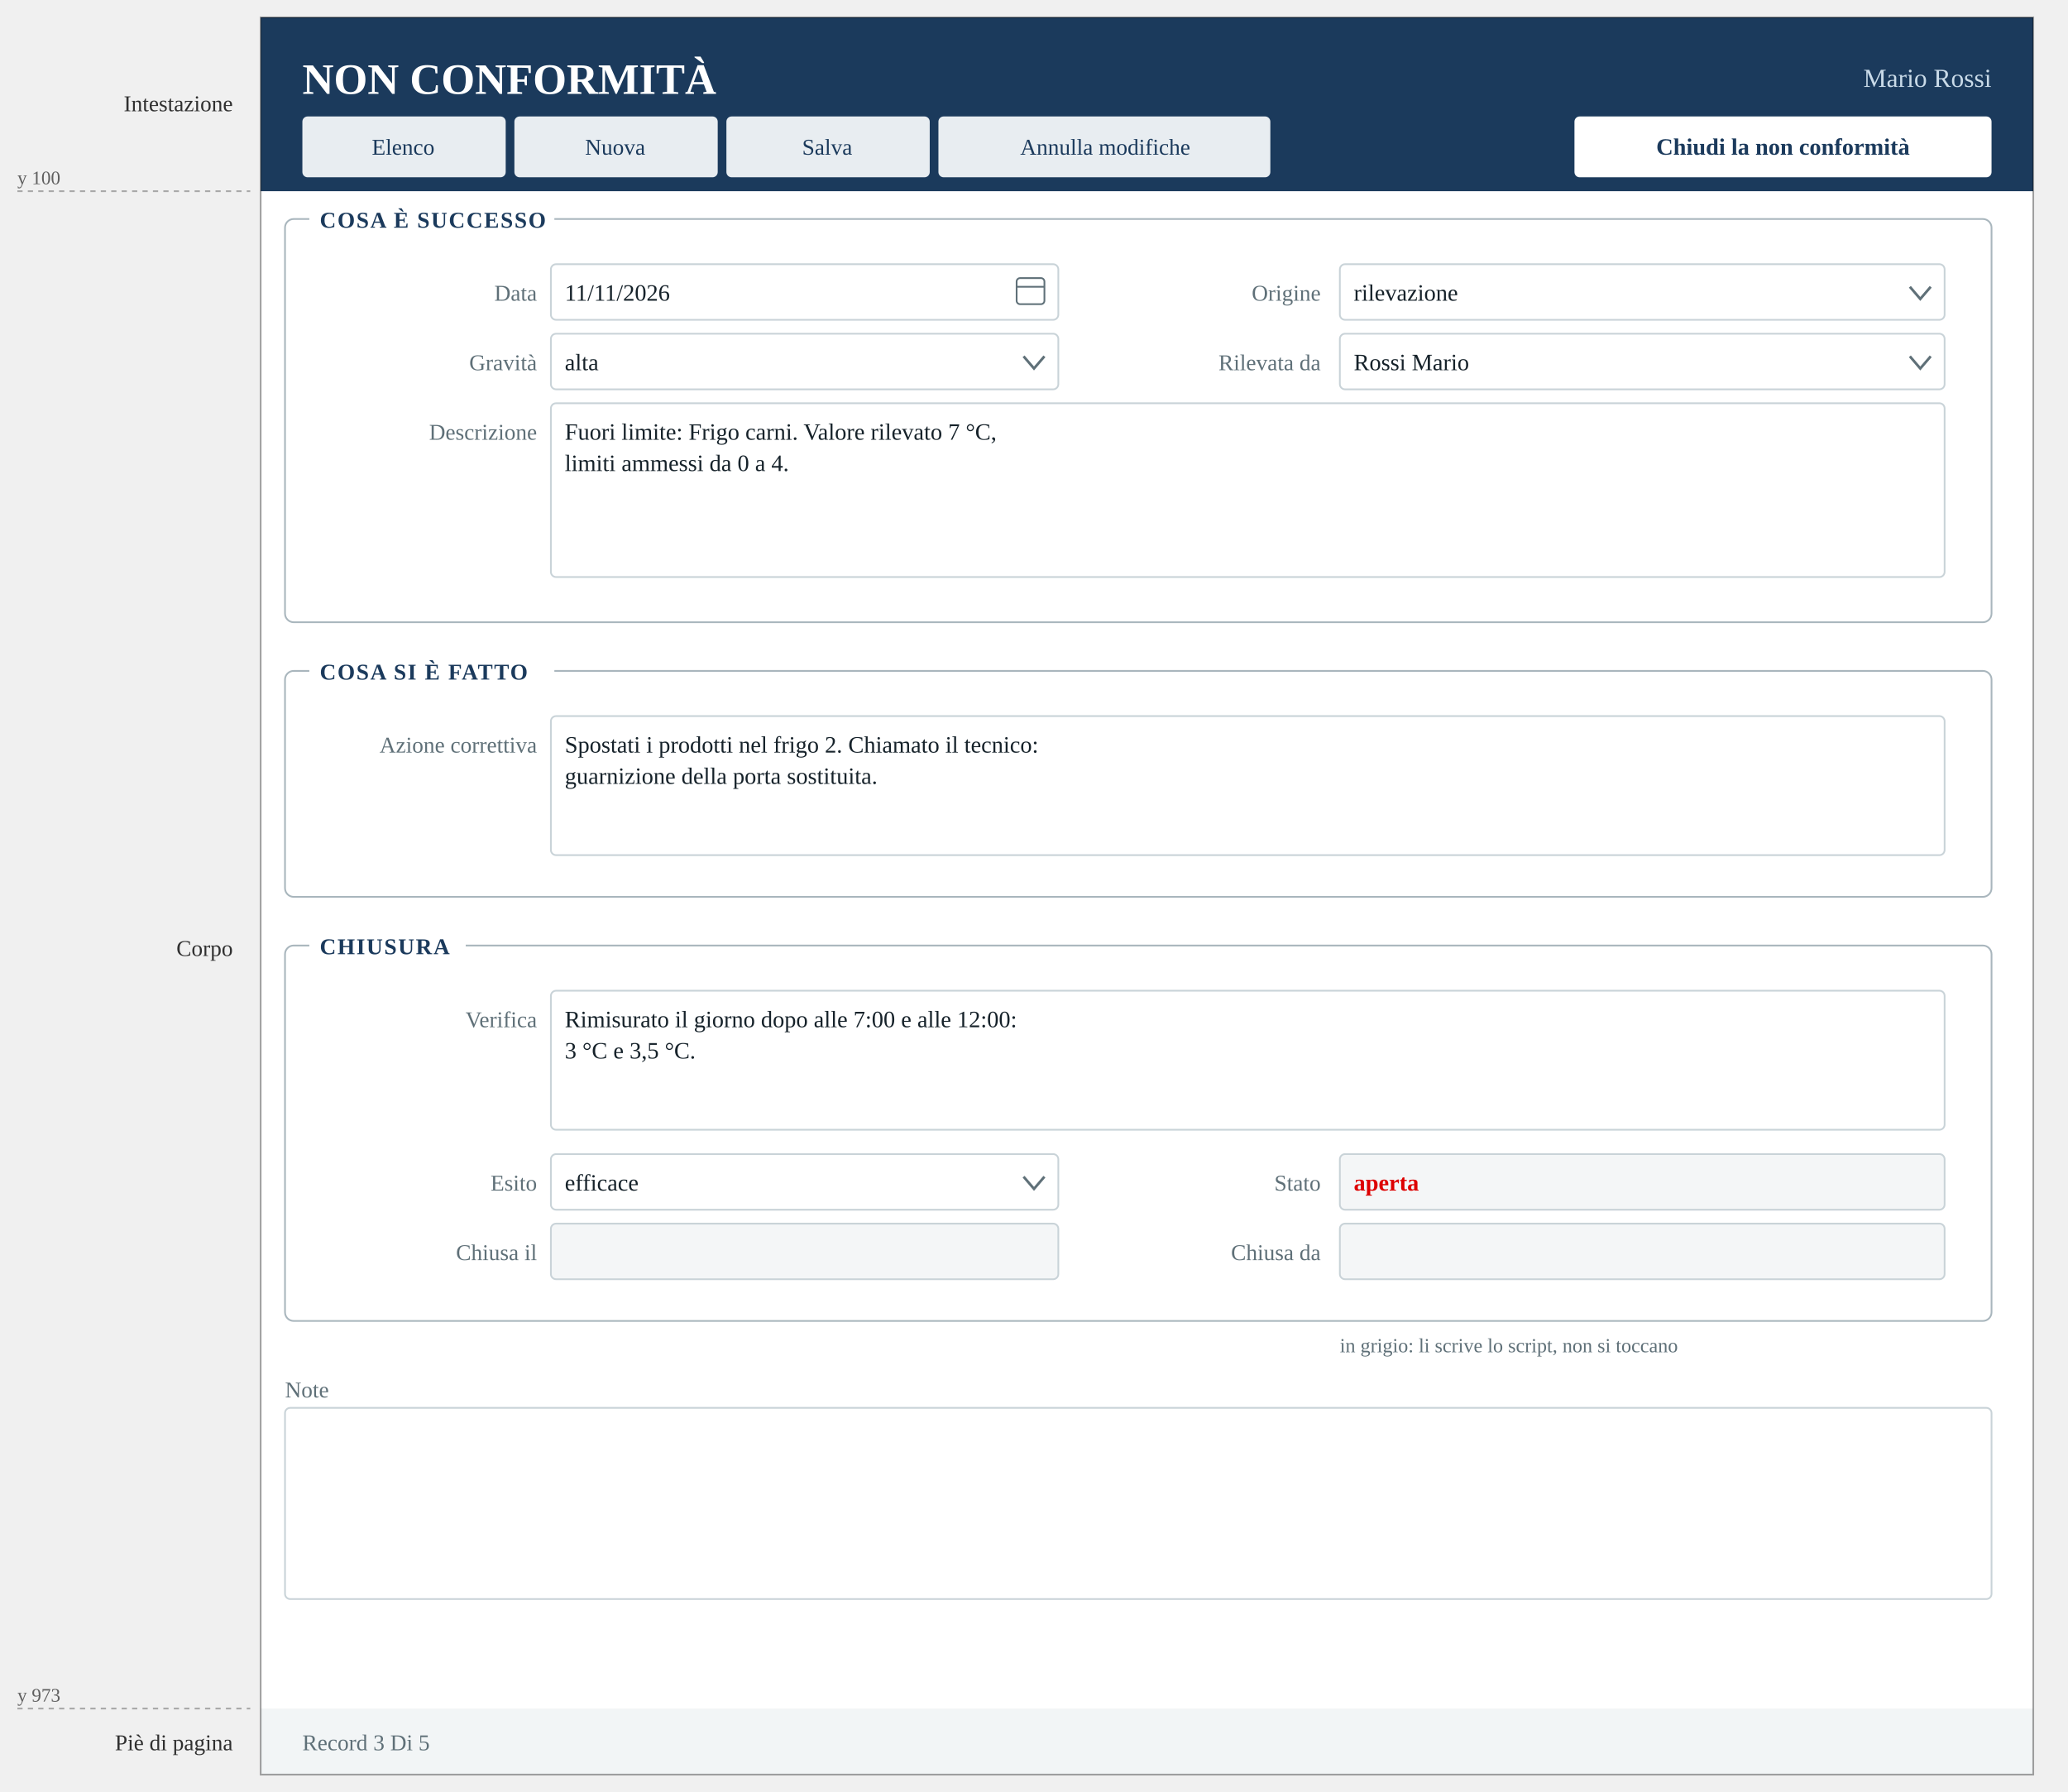
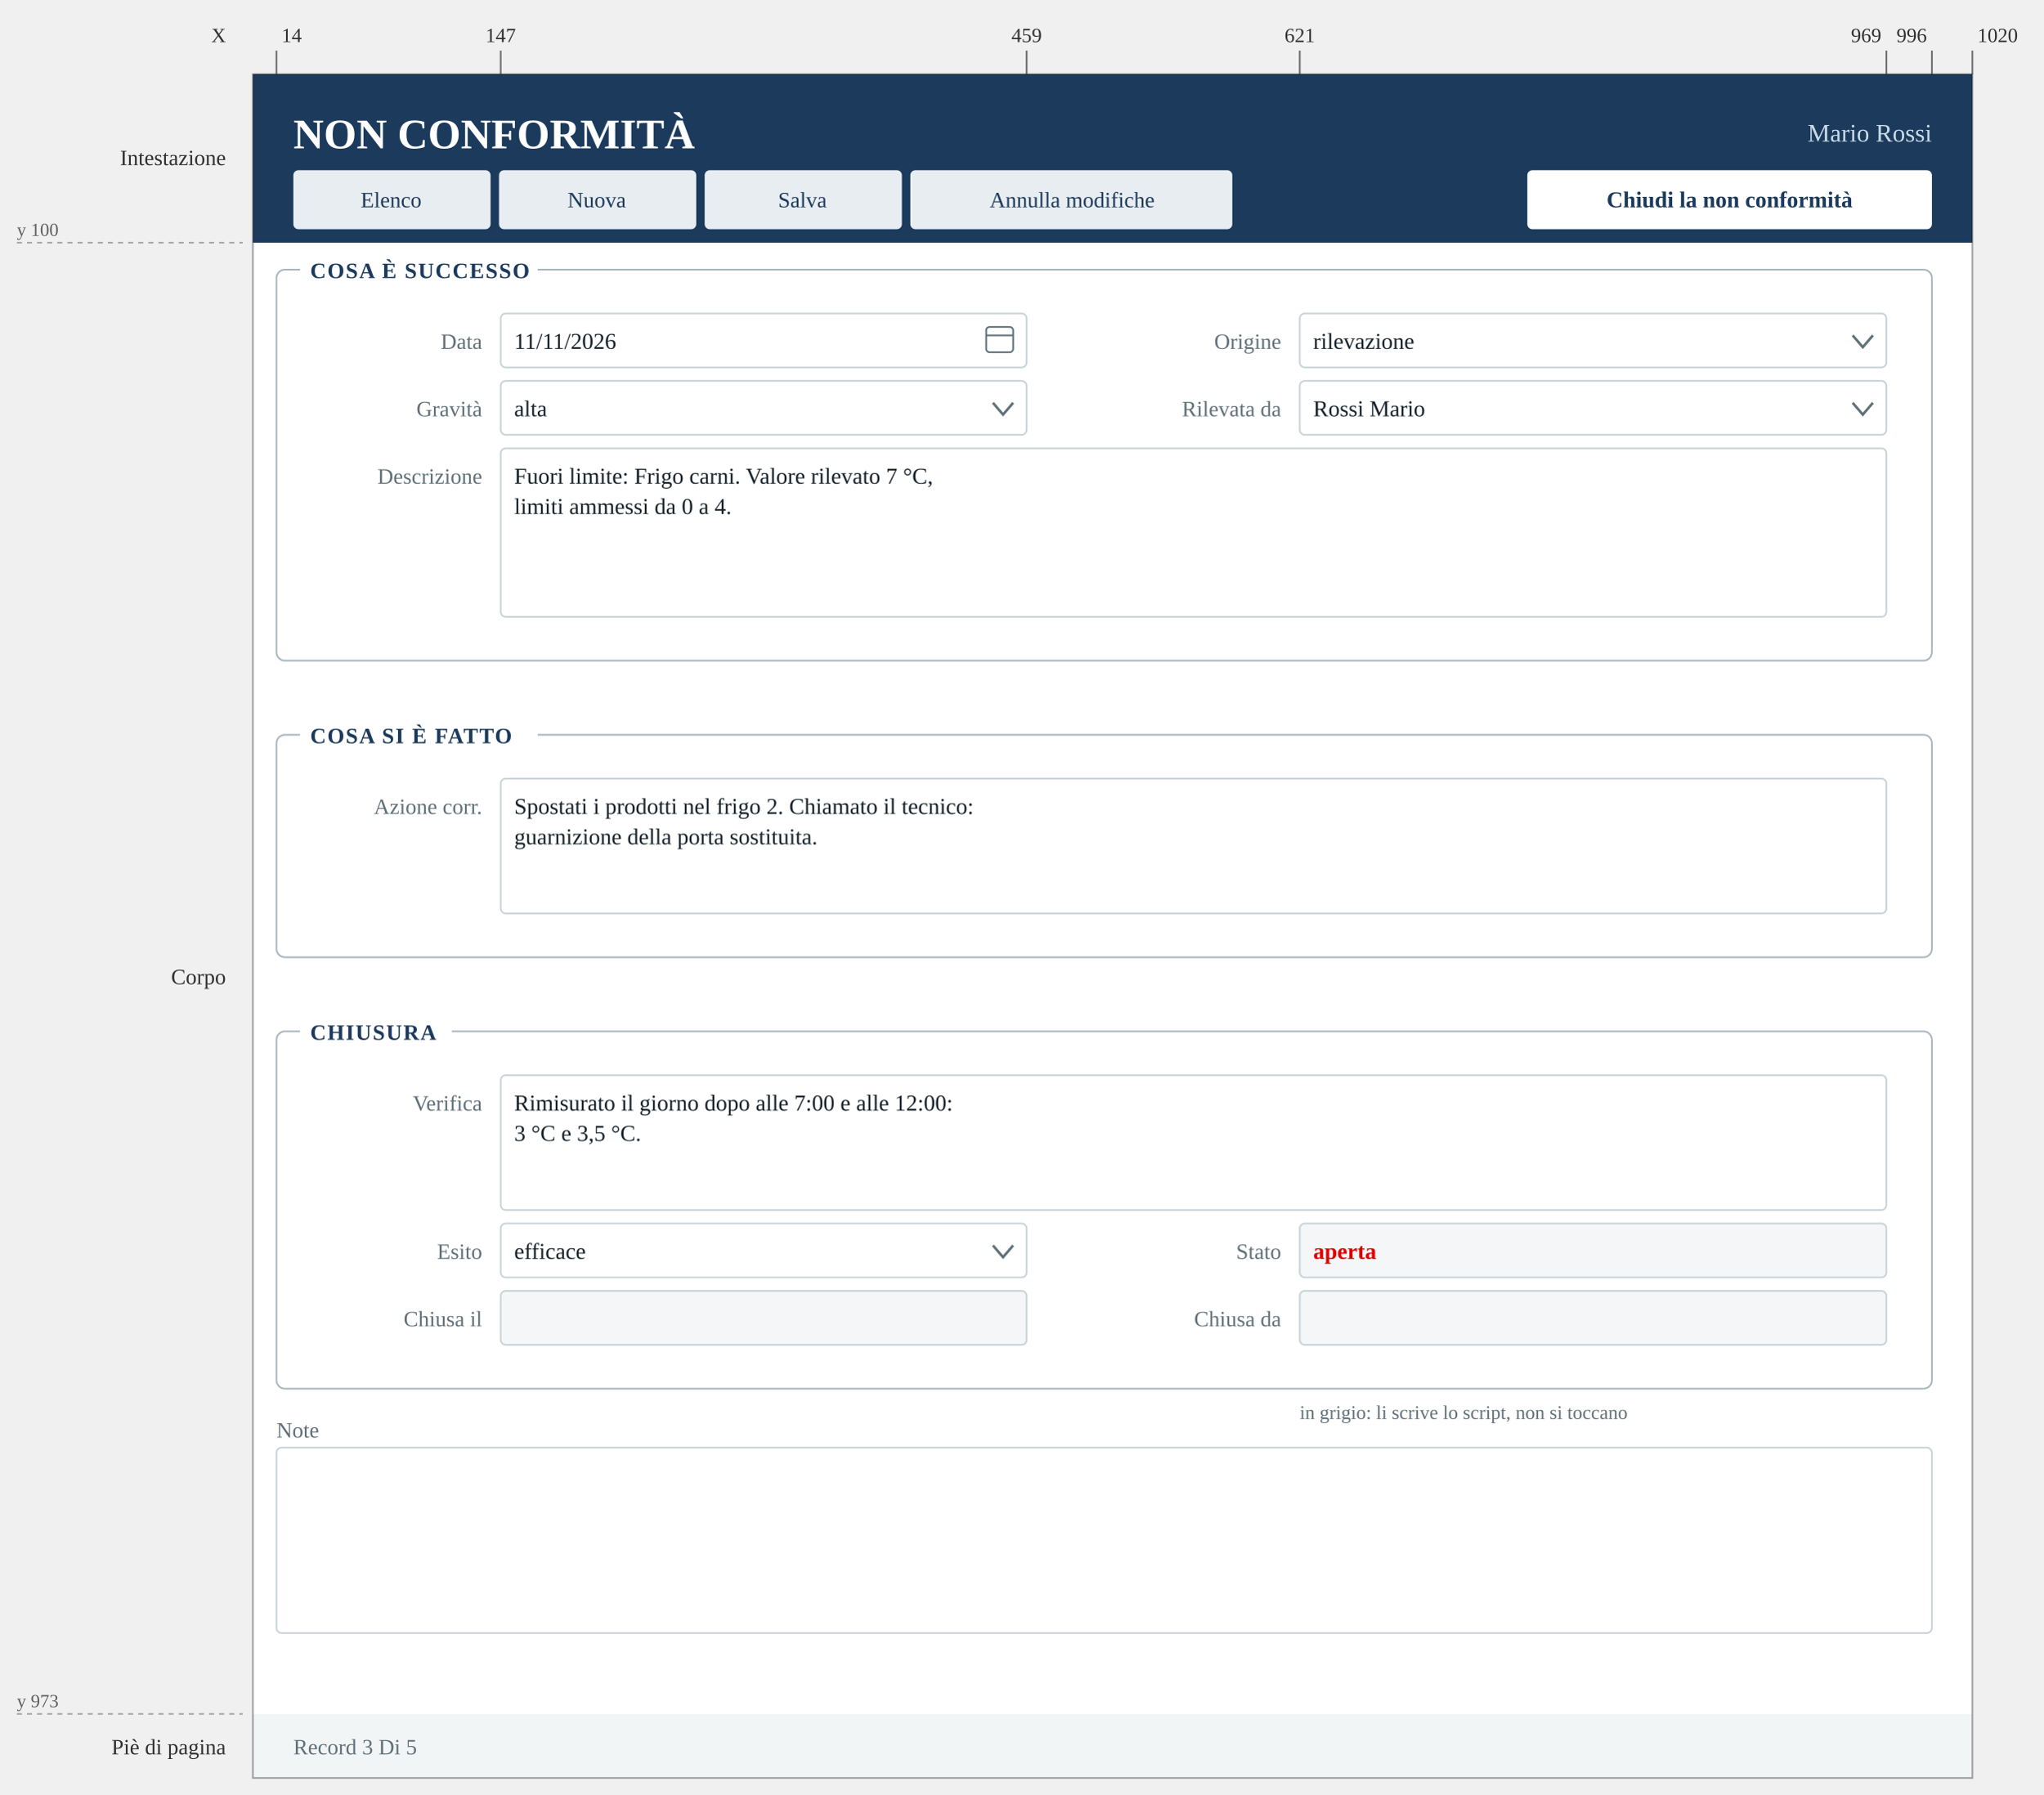
- <svg viewBox="-150 -10 1190 1031" role="img" aria-label="La maschera D_NonConformita scheda su fondo bianco: tre cornici con il titolo sulla linea, cosa e successo, cosa si e fatto e la chiusura, piu le note; in alto i pulsanti Elenco, Nuova, Salva, Annulla modifiche e Chiudi la non conformita." font-family="Source Sans 3, Segoe UI, sans-serif">
+ <svg viewBox="-150 -44 1212 1065" role="img" aria-label="La maschera D_NonConformita scheda su fondo bianco: tre cornici con il titolo sulla linea, cosa e successo, cosa si e fatto e la chiusura, piu le note; in alto i pulsanti Elenco, Nuova, Salva, Annulla modifiche e Chiudi la non conformita." font-family="Source Sans 3, Segoe UI, sans-serif">
  <rect x="0" y="0" width="1020" height="1011" fill="#FFFFFF" />
+   <line x1="14" y1="-14" x2="14" y2="0" stroke="currentColor" opacity=".55" />
+   <text x="17" y="-19" font-size="12" fill="currentColor" opacity=".8" text-anchor="start">14</text>
+   <line x1="147" y1="-14" x2="147" y2="0" stroke="currentColor" opacity=".55" />
+   <text x="147" y="-19" font-size="12" fill="currentColor" opacity=".8" text-anchor="middle">147</text>
+   <line x1="459" y1="-14" x2="459" y2="0" stroke="currentColor" opacity=".55" />
+   <text x="459" y="-19" font-size="12" fill="currentColor" opacity=".8" text-anchor="middle">459</text>
+   <line x1="621" y1="-14" x2="621" y2="0" stroke="currentColor" opacity=".55" />
+   <text x="621" y="-19" font-size="12" fill="currentColor" opacity=".8" text-anchor="middle">621</text>
+   <line x1="969" y1="-14" x2="969" y2="0" stroke="currentColor" opacity=".55" />
+   <text x="966" y="-19" font-size="12" fill="currentColor" opacity=".8" text-anchor="end">969</text>
+   <line x1="996" y1="-14" x2="996" y2="0" stroke="currentColor" opacity=".55" />
+   <text x="993" y="-19" font-size="12" fill="currentColor" opacity=".8" text-anchor="end">996</text>
+   <line x1="1020" y1="-14" x2="1020" y2="0" stroke="currentColor" opacity=".55" />
+   <text x="1023" y="-19" font-size="12" fill="currentColor" opacity=".8" text-anchor="start">1020</text>
+   <text x="-16" y="-19" font-size="12" fill="currentColor" opacity=".8" text-anchor="end">X</text>
  <rect x="0" y="0" width="1020" height="100" fill="#1B3A5C" />
  <text x="24" y="44" font-size="25" font-weight="700" fill="#FFFFFF">NON CONFORMITÀ</text>
  <text x="996" y="40" font-size="15" fill="#C9DAE8" text-anchor="end">Mario Rossi</text>
  <rect x="24" y="57" width="117" height="35" rx="3" fill="#E8EDF1" />
  <text x="82" y="79" font-size="13" fill="#1B3A5C" text-anchor="middle">Elenco</text>
  <rect x="146" y="57" width="117" height="35" rx="3" fill="#E8EDF1" />
  <text x="204" y="79" font-size="13" fill="#1B3A5C" text-anchor="middle">Nuova</text>
  <rect x="268" y="57" width="117" height="35" rx="3" fill="#E8EDF1" />
  <text x="326" y="79" font-size="13" fill="#1B3A5C" text-anchor="middle">Salva</text>
  <rect x="390" y="57" width="191" height="35" rx="3" fill="#E8EDF1" />
  <text x="486" y="79" font-size="13" fill="#1B3A5C" text-anchor="middle">Annulla modifiche</text>
  <rect x="756" y="57" width="240" height="35" rx="3" fill="#FFFFFF" />
  <text x="876" y="79" font-size="13.5" font-weight="700" fill="#1B3A5C" text-anchor="middle">Chiudi la non conformità</text>
  <rect x="14" y="116" width="982" height="232" rx="5" fill="none" stroke="#A9B6BD" />
  <rect x="28" y="104" width="141" height="23" fill="#FFFFFF" />
  <text x="34" y="121" font-size="13" font-weight="700" fill="#1B3A5C" letter-spacing=".06em">COSA È SUCCESSO</text>
-   <text x="159" y="163" font-size="13" fill="#5F7078" text-anchor="end">Data</text>
-   <rect x="167" y="142" width="292" height="32" rx="3" fill="#FFFFFF" stroke="#C9D3D8" />
-   <text x="175" y="163" font-size="13.5" fill="#16222A" font-weight="400">11/11/2026</text>
+   <text x="136" y="163" font-size="13" fill="#5F7078" text-anchor="end">Data</text>
+   <rect x="147" y="142" width="312" height="32" rx="3" fill="#FFFFFF" stroke="#C9D3D8" />
+   <text x="155" y="163" font-size="13.5" fill="#16222A" font-weight="400">11/11/2026</text>
  <rect x="435" y="150" width="16" height="15" rx="2" fill="none" stroke="#5F7078" />
  <line x1="435" y1="155" x2="451" y2="155" stroke="#5F7078" />
  <text x="610" y="163" font-size="13" fill="#5F7078" text-anchor="end">Origine</text>
  <rect x="621" y="142" width="348" height="32" rx="3" fill="#FFFFFF" stroke="#C9D3D8" />
  <text x="629" y="163" font-size="13.5" fill="#16222A" font-weight="400">rilevazione</text>
  <path d="M 949 155 l 6 7 l 6 -7" fill="none" stroke="#5F7078" stroke-width="1.5" />
-   <text x="159" y="203" font-size="13" fill="#5F7078" text-anchor="end">Gravità</text>
-   <rect x="167" y="182" width="292" height="32" rx="3" fill="#FFFFFF" stroke="#C9D3D8" />
-   <text x="175" y="203" font-size="13.5" fill="#16222A" font-weight="400">alta</text>
+   <text x="136" y="203" font-size="13" fill="#5F7078" text-anchor="end">Gravità</text>
+   <rect x="147" y="182" width="312" height="32" rx="3" fill="#FFFFFF" stroke="#C9D3D8" />
+   <text x="155" y="203" font-size="13.5" fill="#16222A" font-weight="400">alta</text>
  <path d="M 439 195 l 6 7 l 6 -7" fill="none" stroke="#5F7078" stroke-width="1.5" />
  <text x="610" y="203" font-size="13" fill="#5F7078" text-anchor="end">Rilevata da</text>
  <rect x="621" y="182" width="348" height="32" rx="3" fill="#FFFFFF" stroke="#C9D3D8" />
  <text x="629" y="203" font-size="13.5" fill="#16222A" font-weight="400">Rossi Mario</text>
  <path d="M 949 195 l 6 7 l 6 -7" fill="none" stroke="#5F7078" stroke-width="1.5" />
-   <text x="159" y="243" font-size="13" fill="#5F7078" text-anchor="end">Descrizione</text>
-   <rect x="167" y="222" width="802" height="100" rx="3" fill="#FFFFFF" stroke="#C9D3D8" />
-   <text x="175" y="243" font-size="13.5" fill="#16222A" font-weight="400">Fuori limite: Frigo carni. Valore rilevato 7 °C,</text>
-   <text x="175" y="261" font-size="13.5" fill="#16222A" font-weight="400">limiti ammessi da 0 a 4.</text>
-   <rect x="14" y="376" width="982" height="130" rx="5" fill="none" stroke="#A9B6BD" />
-   <rect x="28" y="364" width="141" height="23" fill="#FFFFFF" />
-   <text x="34" y="381" font-size="13" font-weight="700" fill="#1B3A5C" letter-spacing=".06em">COSA SI È FATTO</text>
-   <text x="159" y="423" font-size="13" fill="#5F7078" text-anchor="end">Azione correttiva</text>
-   <rect x="167" y="402" width="802" height="80" rx="3" fill="#FFFFFF" stroke="#C9D3D8" />
-   <text x="175" y="423" font-size="13.5" fill="#16222A" font-weight="400">Spostati i prodotti nel frigo 2. Chiamato il tecnico:</text>
-   <text x="175" y="441" font-size="13.5" fill="#16222A" font-weight="400">guarnizione della porta sostituita.</text>
-   <rect x="14" y="534" width="982" height="216" rx="5" fill="none" stroke="#A9B6BD" />
-   <rect x="28" y="522" width="90" height="23" fill="#FFFFFF" />
-   <text x="34" y="539" font-size="13" font-weight="700" fill="#1B3A5C" letter-spacing=".06em">CHIUSURA</text>
-   <text x="159" y="581" font-size="13" fill="#5F7078" text-anchor="end">Verifica</text>
-   <rect x="167" y="560" width="802" height="80" rx="3" fill="#FFFFFF" stroke="#C9D3D8" />
-   <text x="175" y="581" font-size="13.5" fill="#16222A" font-weight="400">Rimisurato il giorno dopo alle 7:00 e alle 12:00:</text>
-   <text x="175" y="599" font-size="13.5" fill="#16222A" font-weight="400">3 °C e 3,5 °C.</text>
-   <text x="159" y="675" font-size="13" fill="#5F7078" text-anchor="end">Esito</text>
-   <rect x="167" y="654" width="292" height="32" rx="3" fill="#FFFFFF" stroke="#C9D3D8" />
-   <text x="175" y="675" font-size="13.5" fill="#16222A" font-weight="400">efficace</text>
-   <path d="M 439 667 l 6 7 l 6 -7" fill="none" stroke="#5F7078" stroke-width="1.5" />
-   <text x="610" y="675" font-size="13" fill="#5F7078" text-anchor="end">Stato</text>
-   <rect x="621" y="654" width="348" height="32" rx="3" fill="#F4F6F7" stroke="#C9D3D8" />
-   <text x="629" y="675" font-size="13.5" fill="#DD0000" font-weight="700">aperta</text>
-   <text x="159" y="715" font-size="13" fill="#5F7078" text-anchor="end">Chiusa il</text>
-   <rect x="167" y="694" width="292" height="32" rx="3" fill="#F4F6F7" stroke="#C9D3D8" />
-   <text x="175" y="715" font-size="13.5" fill="#16222A" font-weight="400" />
-   <text x="610" y="715" font-size="13" fill="#5F7078" text-anchor="end">Chiusa da</text>
-   <rect x="621" y="694" width="348" height="32" rx="3" fill="#F4F6F7" stroke="#C9D3D8" />
-   <text x="629" y="715" font-size="13.5" fill="#16222A" font-weight="400" />
-   <text x="14" y="794" font-size="13" fill="#5F7078">Note</text>
-   <rect x="14" y="800" width="982" height="110" rx="3" fill="#FFFFFF" stroke="#C9D3D8" />
-   <text x="22" y="821" font-size="13.5" fill="#16222A" font-weight="400" />
+   <text x="136" y="243" font-size="13" fill="#5F7078" text-anchor="end">Descrizione</text>
+   <rect x="147" y="222" width="822" height="100" rx="3" fill="#FFFFFF" stroke="#C9D3D8" />
+   <text x="155" y="243" font-size="13.5" fill="#16222A" font-weight="400">Fuori limite: Frigo carni. Valore rilevato 7 °C,</text>
+   <text x="155" y="261" font-size="13.5" fill="#16222A" font-weight="400">limiti ammessi da 0 a 4.</text>
+   <rect x="14" y="392" width="982" height="132" rx="5" fill="none" stroke="#A9B6BD" />
+   <rect x="28" y="380" width="141" height="23" fill="#FFFFFF" />
+   <text x="34" y="397" font-size="13" font-weight="700" fill="#1B3A5C" letter-spacing=".06em">COSA SI È FATTO</text>
+   <text x="136" y="439" font-size="13" fill="#5F7078" text-anchor="end">Azione corr.</text>
+   <rect x="147" y="418" width="822" height="80" rx="3" fill="#FFFFFF" stroke="#C9D3D8" />
+   <text x="155" y="439" font-size="13.5" fill="#16222A" font-weight="400">Spostati i prodotti nel frigo 2. Chiamato il tecnico:</text>
+   <text x="155" y="457" font-size="13.5" fill="#16222A" font-weight="400">guarnizione della porta sostituita.</text>
+   <rect x="14" y="568" width="982" height="212" rx="5" fill="none" stroke="#A9B6BD" />
+   <rect x="28" y="556" width="90" height="23" fill="#FFFFFF" />
+   <text x="34" y="573" font-size="13" font-weight="700" fill="#1B3A5C" letter-spacing=".06em">CHIUSURA</text>
+   <text x="136" y="615" font-size="13" fill="#5F7078" text-anchor="end">Verifica</text>
+   <rect x="147" y="594" width="822" height="80" rx="3" fill="#FFFFFF" stroke="#C9D3D8" />
+   <text x="155" y="615" font-size="13.5" fill="#16222A" font-weight="400">Rimisurato il giorno dopo alle 7:00 e alle 12:00:</text>
+   <text x="155" y="633" font-size="13.5" fill="#16222A" font-weight="400">3 °C e 3,5 °C.</text>
+   <text x="136" y="703" font-size="13" fill="#5F7078" text-anchor="end">Esito</text>
+   <rect x="147" y="682" width="312" height="32" rx="3" fill="#FFFFFF" stroke="#C9D3D8" />
+   <text x="155" y="703" font-size="13.5" fill="#16222A" font-weight="400">efficace</text>
+   <path d="M 439 695 l 6 7 l 6 -7" fill="none" stroke="#5F7078" stroke-width="1.5" />
+   <text x="610" y="703" font-size="13" fill="#5F7078" text-anchor="end">Stato</text>
+   <rect x="621" y="682" width="348" height="32" rx="3" fill="#F4F6F7" stroke="#C9D3D8" />
+   <text x="629" y="703" font-size="13.5" fill="#DD0000" font-weight="700">aperta</text>
+   <text x="136" y="743" font-size="13" fill="#5F7078" text-anchor="end">Chiusa il</text>
+   <rect x="147" y="722" width="312" height="32" rx="3" fill="#F4F6F7" stroke="#C9D3D8" />
+   <text x="155" y="743" font-size="13.5" fill="#16222A" font-weight="400" />
+   <text x="610" y="743" font-size="13" fill="#5F7078" text-anchor="end">Chiusa da</text>
+   <rect x="621" y="722" width="348" height="32" rx="3" fill="#F4F6F7" stroke="#C9D3D8" />
+   <text x="629" y="743" font-size="13.5" fill="#16222A" font-weight="400" />
+   <text x="14" y="809" font-size="13" fill="#5F7078">Note</text>
+   <rect x="14" y="815" width="982" height="110" rx="3" fill="#FFFFFF" stroke="#C9D3D8" />
+   <text x="22" y="836" font-size="13.5" fill="#16222A" font-weight="400" />
  <rect x="0" y="973" width="1020" height="38" fill="#F2F5F6" />
  <text x="24" y="997" font-size="13" fill="#5F7078">Record   3   Di   5</text>
  <rect x="0" y="0" width="1020" height="1011" fill="none" stroke="currentColor" opacity=".35" />
  <text x="-16" y="54" font-size="13" fill="currentColor" opacity=".8" text-anchor="end">Intestazione</text>
  <text x="-16" y="540" font-size="13" fill="currentColor" opacity=".8" text-anchor="end">Corpo</text>
  <text x="-16" y="997" font-size="13" fill="currentColor" opacity=".8" text-anchor="end">Piè di pagina</text>
  <line x1="-140" y1="100" x2="-6" y2="100" stroke="currentColor" opacity=".3" stroke-dasharray="3 3" />
  <text x="-140" y="96" font-size="11" fill="currentColor" opacity=".6">y 100</text>
  <line x1="-140" y1="973" x2="-6" y2="973" stroke="currentColor" opacity=".3" stroke-dasharray="3 3" />
  <text x="-140" y="969" font-size="11" fill="currentColor" opacity=".6">y 973</text>
-   <text x="621" y="768" font-size="11.5" fill="#5F7078">in grigio: li scrive lo script, non si toccano</text>
+   <text x="621" y="798" font-size="11.5" fill="#5F7078">in grigio: li scrive lo script, non si toccano</text>
</svg>
